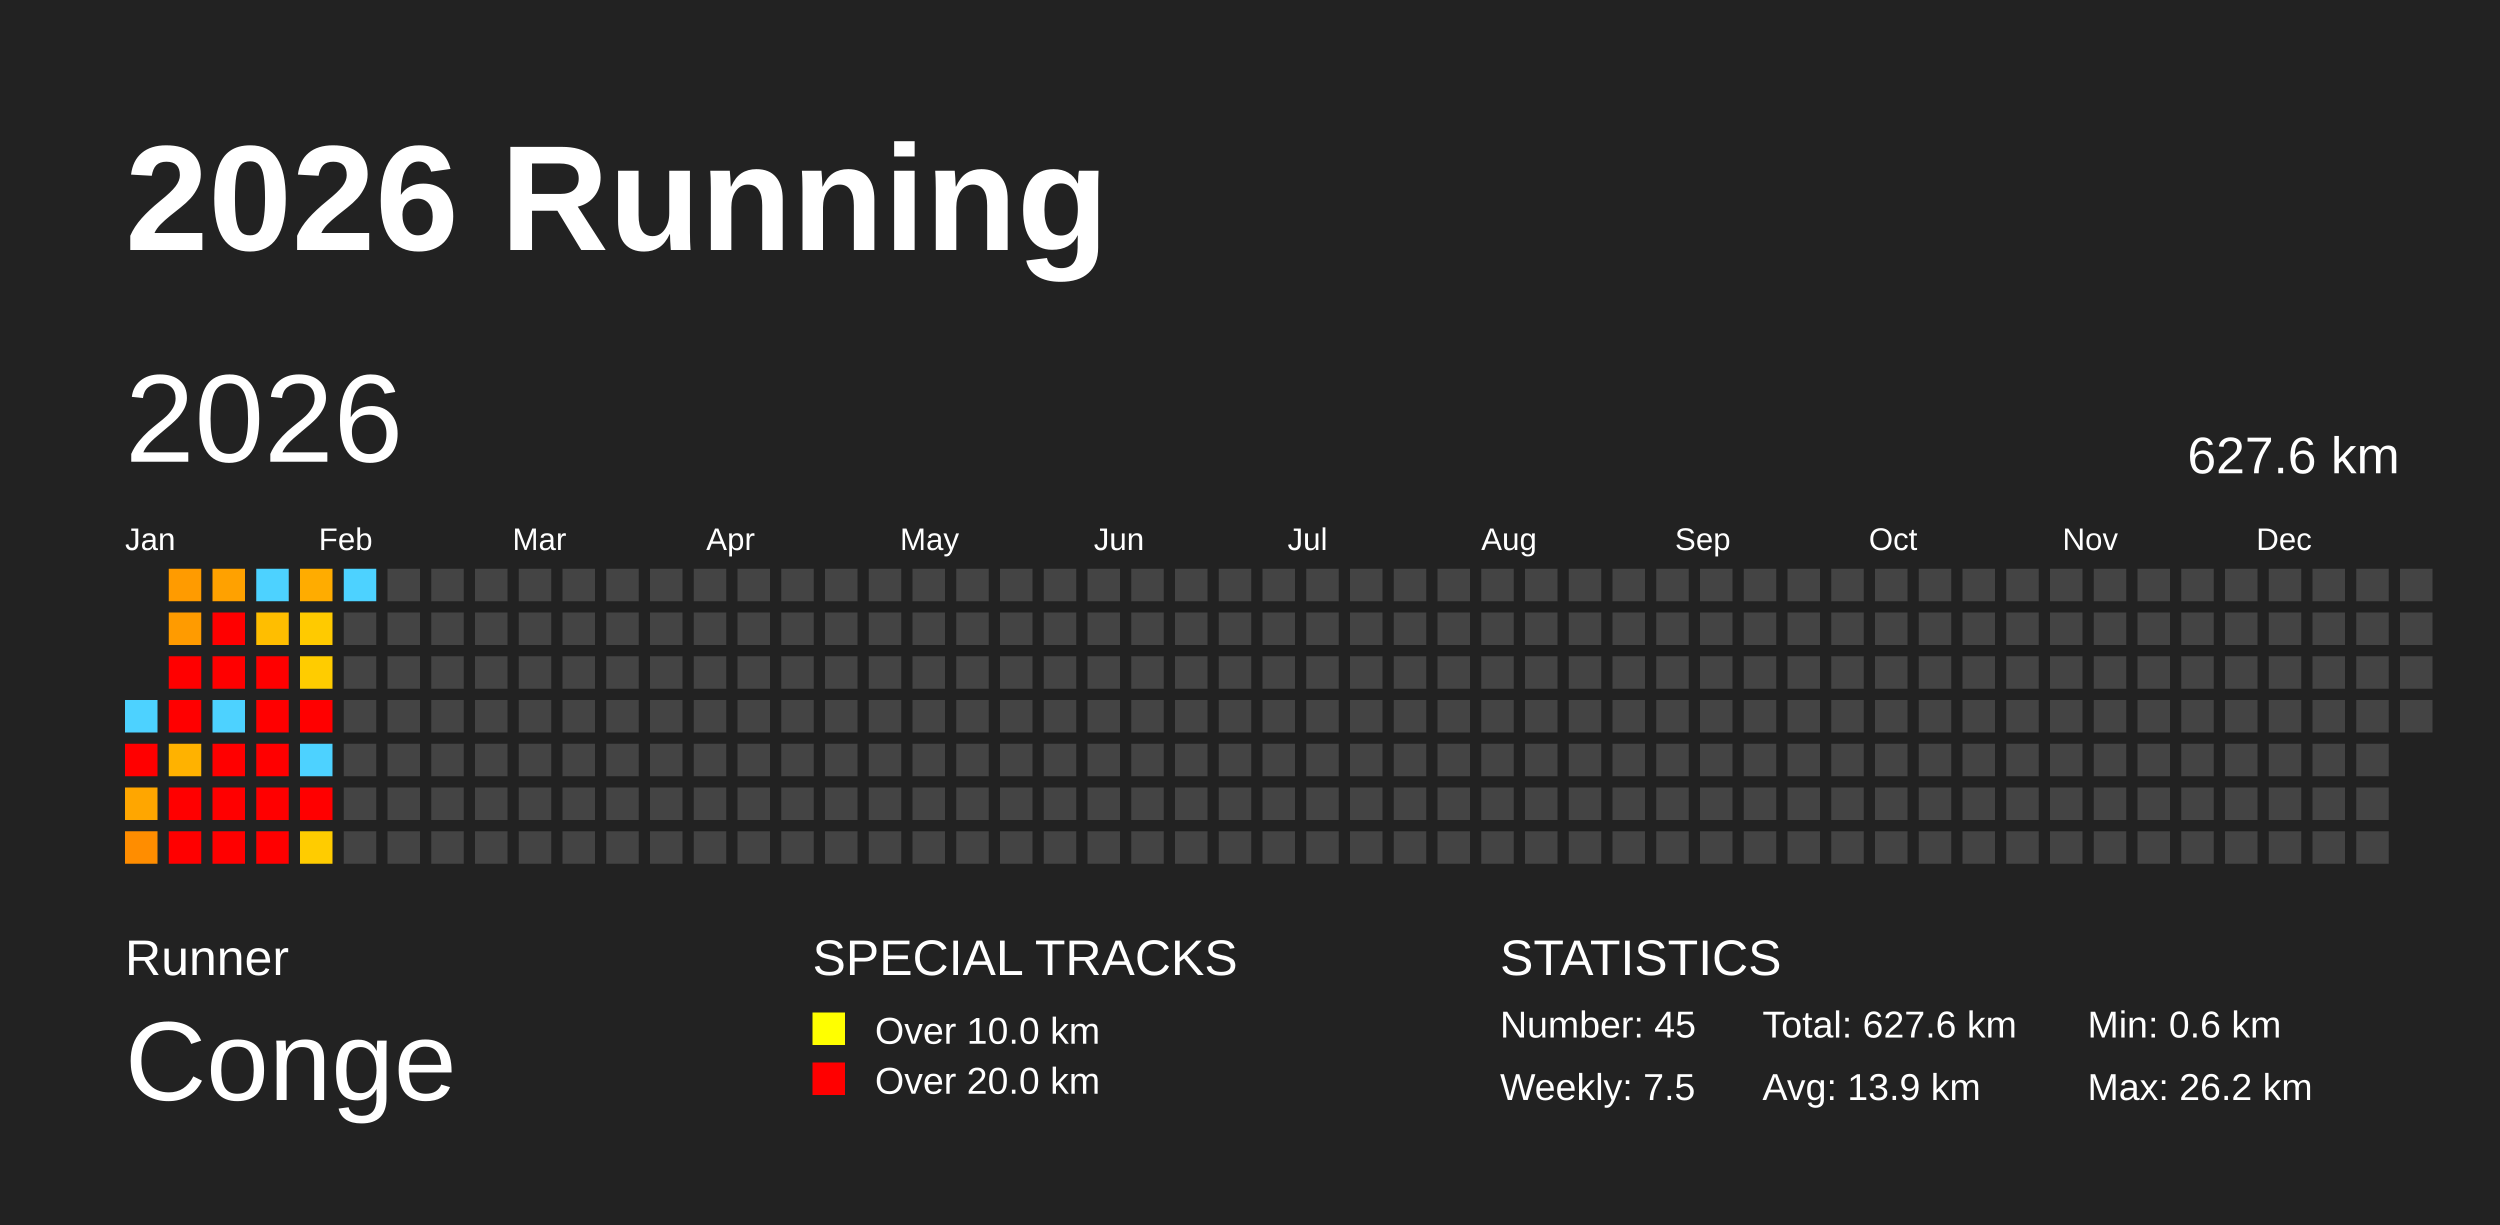
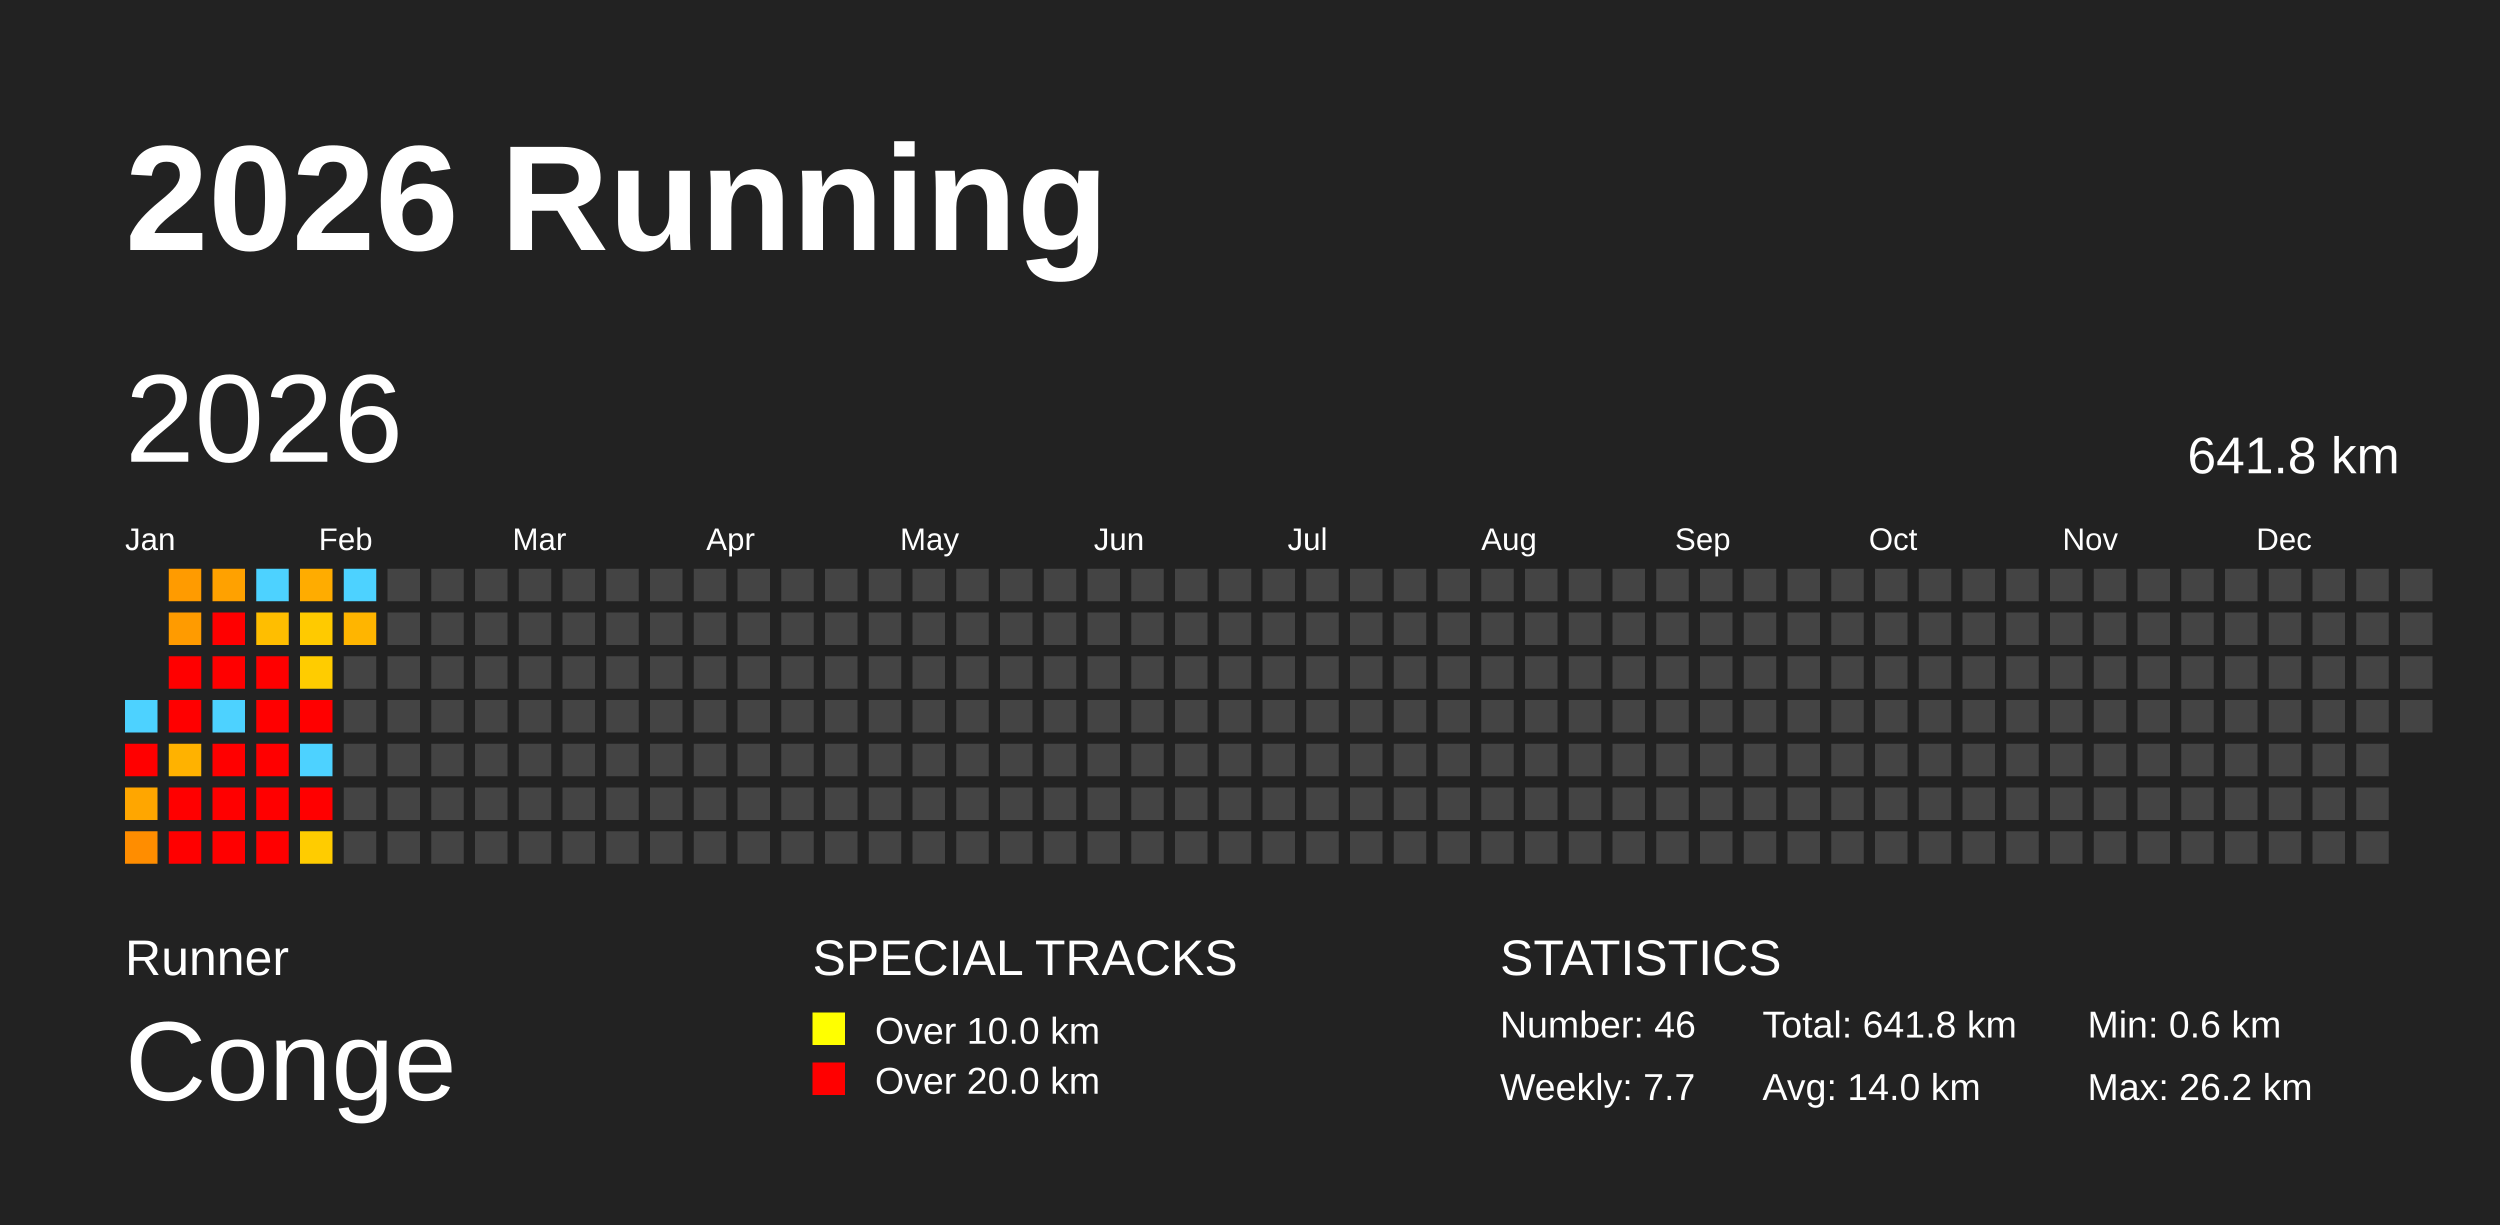
<svg xmlns="http://www.w3.org/2000/svg" baseProfile="full" height="98mm" version="1.1" viewBox="0,0,200,98" width="200mm">
  <defs />
  <rect fill="#222222" height="98" width="200" x="0" y="0" />
  <text fill="#FFFFFF" style="font-size:12px; font-family:Arial; font-weight:bold;" x="10" y="20">2026 Running</text>
  <text fill="#FFFFFF" style="font-size:4px; font-family:Arial" x="10" y="78">Runner</text>
  <text fill="#FFFFFF" style="font-size:9px; font-family:Arial" x="10" y="88">Conge</text>
  <text fill="#FFFFFF" style="font-size:4px; font-family:Arial" x="65" y="78">SPECIAL TRACKS</text>
  <rect fill="yellow" height="2.6" width="2.6" x="65" y="81" />
  <text fill="#FFFFFF" style="font-size:3px; font-family:Arial" x="70" y="83.5">Over 10.0 km</text>
  <rect fill="red" height="2.6" width="2.6" x="65" y="85" />
  <text fill="#FFFFFF" style="font-size:3px; font-family:Arial" x="70" y="87.5">Over 20.0 km</text>
  <text fill="#FFFFFF" style="font-size:4px; font-family:Arial" x="120" y="78">STATISTICS</text>
-   <text fill="#FFFFFF" style="font-size:3px; font-family:Arial" x="120" y="83">Number: 45</text>
-   <text fill="#FFFFFF" style="font-size:3px; font-family:Arial" x="120" y="88">Weekly: 7.5</text>
-   <text fill="#FFFFFF" style="font-size:3px; font-family:Arial" x="141" y="83">Total: 627.6 km</text>
-   <text fill="#FFFFFF" style="font-size:3px; font-family:Arial" x="141" y="88">Avg: 13.9 km</text>
+   <text fill="#FFFFFF" style="font-size:3px; font-family:Arial" x="120" y="83">Number: 46</text>
+   <text fill="#FFFFFF" style="font-size:3px; font-family:Arial" x="120" y="88">Weekly: 7.7</text>
+   <text fill="#FFFFFF" style="font-size:3px; font-family:Arial" x="141" y="83">Total: 641.8 km</text>
+   <text fill="#FFFFFF" style="font-size:3px; font-family:Arial" x="141" y="88">Avg: 14.0 km</text>
  <text fill="#FFFFFF" style="font-size:3px; font-family:Arial" x="167" y="83">Min: 0.6 km</text>
  <text fill="#FFFFFF" style="font-size:3px; font-family:Arial" x="167" y="88">Max: 26.2 km</text>
  <text dominant-baseline="hanging" fill="#FFFFFF" style="font-size:10.0px; font-family:Arial;" x="10" y="30">2026</text>
-   <text dominant-baseline="hanging" fill="#FFFFFF" style="font-size:4.125px; font-family:Arial;" x="175" y="35">627.6 km</text>
+   <text dominant-baseline="hanging" fill="#FFFFFF" style="font-size:4.125px; font-family:Arial;" x="175" y="35">641.8 km</text>
  <text fill="#FFFFFF" style="font-size:2.5px; font-family:Arial" x="10.0" y="44">Jan</text>
  <text fill="#FFFFFF" style="font-size:2.5px; font-family:Arial" x="25.5" y="44">Feb</text>
  <text fill="#FFFFFF" style="font-size:2.5px; font-family:Arial" x="41.0" y="44">Mar</text>
  <text fill="#FFFFFF" style="font-size:2.5px; font-family:Arial" x="56.5" y="44">Apr</text>
  <text fill="#FFFFFF" style="font-size:2.5px; font-family:Arial" x="72.0" y="44">May</text>
  <text fill="#FFFFFF" style="font-size:2.5px; font-family:Arial" x="87.5" y="44">Jun</text>
  <text fill="#FFFFFF" style="font-size:2.5px; font-family:Arial" x="103.0" y="44">Jul</text>
  <text fill="#FFFFFF" style="font-size:2.5px; font-family:Arial" x="118.5" y="44">Aug</text>
  <text fill="#FFFFFF" style="font-size:2.5px; font-family:Arial" x="134.0" y="44">Sep</text>
  <text fill="#FFFFFF" style="font-size:2.5px; font-family:Arial" x="149.5" y="44">Oct</text>
  <text fill="#FFFFFF" style="font-size:2.5px; font-family:Arial" x="165.0" y="44">Nov</text>
  <text fill="#FFFFFF" style="font-size:2.5px; font-family:Arial" x="180.5" y="44">Dec</text>
  <rect fill="#4dd2ff" height="2.6" width="2.6" x="10.0" y="56.0" />
  <rect fill="red" height="2.6" width="2.6" x="10.0" y="59.5" />
  <rect fill="#ffa600" height="2.6" width="2.6" x="10.0" y="63.0" />
  <rect fill="#ff8d00" height="2.6" width="2.6" x="10.0" y="66.5" />
  <rect fill="#ff9b00" height="2.6" width="2.6" x="13.5" y="45.5" />
  <rect fill="#ff9b00" height="2.6" width="2.6" x="13.5" y="49.0" />
  <rect fill="red" height="2.6" width="2.6" x="13.5" y="52.5" />
  <rect fill="red" height="2.6" width="2.6" x="13.5" y="56.0" />
  <rect fill="#ffb200" height="2.6" width="2.6" x="13.5" y="59.5" />
  <rect fill="red" height="2.6" width="2.6" x="13.5" y="63.0" />
  <rect fill="red" height="2.6" width="2.6" x="13.5" y="66.5" />
  <rect fill="#ffa100" height="2.6" width="2.6" x="17.0" y="45.5" />
  <rect fill="red" height="2.6" width="2.6" x="17.0" y="49.0" />
  <rect fill="red" height="2.6" width="2.6" x="17.0" y="52.5" />
  <rect fill="#4dd2ff" height="2.6" width="2.6" x="17.0" y="56.0" />
  <rect fill="red" height="2.6" width="2.6" x="17.0" y="59.5" />
  <rect fill="red" height="2.6" width="2.6" x="17.0" y="63.0" />
  <rect fill="red" height="2.6" width="2.6" x="17.0" y="66.5" />
  <rect fill="#4dd2ff" height="2.6" width="2.6" x="20.5" y="45.5" />
  <rect fill="#ffbe00" height="2.6" width="2.6" x="20.5" y="49.0" />
  <rect fill="red" height="2.6" width="2.6" x="20.5" y="52.5" />
  <rect fill="red" height="2.6" width="2.6" x="20.5" y="56.0" />
  <rect fill="red" height="2.6" width="2.6" x="20.5" y="59.5" />
  <rect fill="red" height="2.6" width="2.6" x="20.5" y="63.0" />
  <rect fill="red" height="2.6" width="2.6" x="20.5" y="66.5" />
  <rect fill="#ffac00" height="2.6" width="2.6" x="24.0" y="45.5" />
  <rect fill="#ffca00" height="2.6" width="2.6" x="24.0" y="49.0" />
  <rect fill="#ffcc00" height="2.6" width="2.6" x="24.0" y="52.5" />
  <rect fill="red" height="2.6" width="2.6" x="24.0" y="56.0" />
  <rect fill="#4dd2ff" height="2.6" width="2.6" x="24.0" y="59.5" />
  <rect fill="red" height="2.6" width="2.6" x="24.0" y="63.0" />
  <rect fill="#ffcc00" height="2.6" width="2.6" x="24.0" y="66.5" />
  <rect fill="#4dd2ff" height="2.6" width="2.6" x="27.5" y="45.5" />
-   <rect fill="#444444" height="2.6" width="2.6" x="27.5" y="49.0" />
+   <rect fill="#ffb500" height="2.6" width="2.6" x="27.5" y="49.0" />
  <rect fill="#444444" height="2.6" width="2.6" x="27.5" y="52.5" />
  <rect fill="#444444" height="2.6" width="2.6" x="27.5" y="56.0" />
  <rect fill="#444444" height="2.6" width="2.6" x="27.5" y="59.5" />
  <rect fill="#444444" height="2.6" width="2.6" x="27.5" y="63.0" />
  <rect fill="#444444" height="2.6" width="2.6" x="27.5" y="66.5" />
  <rect fill="#444444" height="2.6" width="2.6" x="31.0" y="45.5" />
  <rect fill="#444444" height="2.6" width="2.6" x="31.0" y="49.0" />
  <rect fill="#444444" height="2.6" width="2.6" x="31.0" y="52.5" />
  <rect fill="#444444" height="2.6" width="2.6" x="31.0" y="56.0" />
  <rect fill="#444444" height="2.6" width="2.6" x="31.0" y="59.5" />
  <rect fill="#444444" height="2.6" width="2.6" x="31.0" y="63.0" />
  <rect fill="#444444" height="2.6" width="2.6" x="31.0" y="66.5" />
  <rect fill="#444444" height="2.6" width="2.6" x="34.5" y="45.5" />
  <rect fill="#444444" height="2.6" width="2.6" x="34.5" y="49.0" />
  <rect fill="#444444" height="2.6" width="2.6" x="34.5" y="52.5" />
  <rect fill="#444444" height="2.6" width="2.6" x="34.5" y="56.0" />
  <rect fill="#444444" height="2.6" width="2.6" x="34.5" y="59.5" />
  <rect fill="#444444" height="2.6" width="2.6" x="34.5" y="63.0" />
  <rect fill="#444444" height="2.6" width="2.6" x="34.5" y="66.5" />
  <rect fill="#444444" height="2.6" width="2.6" x="38.0" y="45.5" />
  <rect fill="#444444" height="2.6" width="2.6" x="38.0" y="49.0" />
  <rect fill="#444444" height="2.6" width="2.6" x="38.0" y="52.5" />
  <rect fill="#444444" height="2.6" width="2.6" x="38.0" y="56.0" />
  <rect fill="#444444" height="2.6" width="2.6" x="38.0" y="59.5" />
  <rect fill="#444444" height="2.6" width="2.6" x="38.0" y="63.0" />
  <rect fill="#444444" height="2.6" width="2.6" x="38.0" y="66.5" />
  <rect fill="#444444" height="2.6" width="2.6" x="41.5" y="45.5" />
  <rect fill="#444444" height="2.6" width="2.6" x="41.5" y="49.0" />
  <rect fill="#444444" height="2.6" width="2.6" x="41.5" y="52.5" />
  <rect fill="#444444" height="2.6" width="2.6" x="41.5" y="56.0" />
  <rect fill="#444444" height="2.6" width="2.6" x="41.5" y="59.5" />
  <rect fill="#444444" height="2.6" width="2.6" x="41.5" y="63.0" />
  <rect fill="#444444" height="2.6" width="2.6" x="41.5" y="66.5" />
  <rect fill="#444444" height="2.6" width="2.6" x="45.0" y="45.5" />
  <rect fill="#444444" height="2.6" width="2.6" x="45.0" y="49.0" />
  <rect fill="#444444" height="2.6" width="2.6" x="45.0" y="52.5" />
  <rect fill="#444444" height="2.6" width="2.6" x="45.0" y="56.0" />
  <rect fill="#444444" height="2.6" width="2.6" x="45.0" y="59.5" />
  <rect fill="#444444" height="2.6" width="2.6" x="45.0" y="63.0" />
  <rect fill="#444444" height="2.6" width="2.6" x="45.0" y="66.5" />
  <rect fill="#444444" height="2.6" width="2.6" x="48.5" y="45.5" />
  <rect fill="#444444" height="2.6" width="2.6" x="48.5" y="49.0" />
  <rect fill="#444444" height="2.6" width="2.6" x="48.5" y="52.5" />
  <rect fill="#444444" height="2.6" width="2.6" x="48.5" y="56.0" />
  <rect fill="#444444" height="2.6" width="2.6" x="48.5" y="59.5" />
  <rect fill="#444444" height="2.6" width="2.6" x="48.5" y="63.0" />
  <rect fill="#444444" height="2.6" width="2.6" x="48.5" y="66.5" />
  <rect fill="#444444" height="2.6" width="2.6" x="52.0" y="45.5" />
  <rect fill="#444444" height="2.6" width="2.6" x="52.0" y="49.0" />
  <rect fill="#444444" height="2.6" width="2.6" x="52.0" y="52.5" />
  <rect fill="#444444" height="2.6" width="2.6" x="52.0" y="56.0" />
  <rect fill="#444444" height="2.6" width="2.6" x="52.0" y="59.5" />
  <rect fill="#444444" height="2.6" width="2.6" x="52.0" y="63.0" />
  <rect fill="#444444" height="2.6" width="2.6" x="52.0" y="66.5" />
  <rect fill="#444444" height="2.6" width="2.6" x="55.5" y="45.5" />
  <rect fill="#444444" height="2.6" width="2.6" x="55.5" y="49.0" />
  <rect fill="#444444" height="2.6" width="2.6" x="55.5" y="52.5" />
  <rect fill="#444444" height="2.6" width="2.6" x="55.5" y="56.0" />
  <rect fill="#444444" height="2.6" width="2.6" x="55.5" y="59.5" />
  <rect fill="#444444" height="2.6" width="2.6" x="55.5" y="63.0" />
  <rect fill="#444444" height="2.6" width="2.6" x="55.5" y="66.5" />
  <rect fill="#444444" height="2.6" width="2.6" x="59.0" y="45.5" />
  <rect fill="#444444" height="2.6" width="2.6" x="59.0" y="49.0" />
  <rect fill="#444444" height="2.6" width="2.6" x="59.0" y="52.5" />
  <rect fill="#444444" height="2.6" width="2.6" x="59.0" y="56.0" />
  <rect fill="#444444" height="2.6" width="2.6" x="59.0" y="59.5" />
  <rect fill="#444444" height="2.6" width="2.6" x="59.0" y="63.0" />
  <rect fill="#444444" height="2.6" width="2.6" x="59.0" y="66.5" />
  <rect fill="#444444" height="2.6" width="2.6" x="62.5" y="45.5" />
  <rect fill="#444444" height="2.6" width="2.6" x="62.5" y="49.0" />
  <rect fill="#444444" height="2.6" width="2.6" x="62.5" y="52.5" />
  <rect fill="#444444" height="2.6" width="2.6" x="62.5" y="56.0" />
  <rect fill="#444444" height="2.6" width="2.6" x="62.5" y="59.5" />
  <rect fill="#444444" height="2.6" width="2.6" x="62.5" y="63.0" />
  <rect fill="#444444" height="2.6" width="2.6" x="62.5" y="66.5" />
  <rect fill="#444444" height="2.6" width="2.6" x="66.0" y="45.5" />
  <rect fill="#444444" height="2.6" width="2.6" x="66.0" y="49.0" />
  <rect fill="#444444" height="2.6" width="2.6" x="66.0" y="52.5" />
  <rect fill="#444444" height="2.6" width="2.6" x="66.0" y="56.0" />
  <rect fill="#444444" height="2.6" width="2.6" x="66.0" y="59.5" />
  <rect fill="#444444" height="2.6" width="2.6" x="66.0" y="63.0" />
  <rect fill="#444444" height="2.6" width="2.6" x="66.0" y="66.5" />
  <rect fill="#444444" height="2.6" width="2.6" x="69.5" y="45.5" />
  <rect fill="#444444" height="2.6" width="2.6" x="69.5" y="49.0" />
  <rect fill="#444444" height="2.6" width="2.6" x="69.5" y="52.5" />
  <rect fill="#444444" height="2.6" width="2.6" x="69.5" y="56.0" />
  <rect fill="#444444" height="2.6" width="2.6" x="69.5" y="59.5" />
  <rect fill="#444444" height="2.6" width="2.6" x="69.5" y="63.0" />
  <rect fill="#444444" height="2.6" width="2.6" x="69.5" y="66.5" />
  <rect fill="#444444" height="2.6" width="2.6" x="73.0" y="45.5" />
  <rect fill="#444444" height="2.6" width="2.6" x="73.0" y="49.0" />
  <rect fill="#444444" height="2.6" width="2.6" x="73.0" y="52.5" />
  <rect fill="#444444" height="2.6" width="2.6" x="73.0" y="56.0" />
  <rect fill="#444444" height="2.6" width="2.6" x="73.0" y="59.5" />
  <rect fill="#444444" height="2.6" width="2.6" x="73.0" y="63.0" />
  <rect fill="#444444" height="2.6" width="2.6" x="73.0" y="66.5" />
  <rect fill="#444444" height="2.6" width="2.6" x="76.5" y="45.5" />
  <rect fill="#444444" height="2.6" width="2.6" x="76.5" y="49.0" />
  <rect fill="#444444" height="2.6" width="2.6" x="76.5" y="52.5" />
  <rect fill="#444444" height="2.6" width="2.6" x="76.5" y="56.0" />
  <rect fill="#444444" height="2.6" width="2.6" x="76.5" y="59.5" />
  <rect fill="#444444" height="2.6" width="2.6" x="76.5" y="63.0" />
  <rect fill="#444444" height="2.6" width="2.6" x="76.5" y="66.5" />
  <rect fill="#444444" height="2.6" width="2.6" x="80.0" y="45.5" />
  <rect fill="#444444" height="2.6" width="2.6" x="80.0" y="49.0" />
  <rect fill="#444444" height="2.6" width="2.6" x="80.0" y="52.5" />
  <rect fill="#444444" height="2.6" width="2.6" x="80.0" y="56.0" />
  <rect fill="#444444" height="2.6" width="2.6" x="80.0" y="59.5" />
  <rect fill="#444444" height="2.6" width="2.6" x="80.0" y="63.0" />
  <rect fill="#444444" height="2.6" width="2.6" x="80.0" y="66.5" />
  <rect fill="#444444" height="2.6" width="2.6" x="83.5" y="45.5" />
  <rect fill="#444444" height="2.6" width="2.6" x="83.5" y="49.0" />
  <rect fill="#444444" height="2.6" width="2.6" x="83.5" y="52.5" />
  <rect fill="#444444" height="2.6" width="2.6" x="83.5" y="56.0" />
  <rect fill="#444444" height="2.6" width="2.6" x="83.5" y="59.5" />
  <rect fill="#444444" height="2.6" width="2.6" x="83.5" y="63.0" />
  <rect fill="#444444" height="2.6" width="2.6" x="83.5" y="66.5" />
  <rect fill="#444444" height="2.6" width="2.6" x="87.0" y="45.5" />
  <rect fill="#444444" height="2.6" width="2.6" x="87.0" y="49.0" />
  <rect fill="#444444" height="2.6" width="2.6" x="87.0" y="52.5" />
  <rect fill="#444444" height="2.6" width="2.6" x="87.0" y="56.0" />
  <rect fill="#444444" height="2.6" width="2.6" x="87.0" y="59.5" />
  <rect fill="#444444" height="2.6" width="2.6" x="87.0" y="63.0" />
  <rect fill="#444444" height="2.6" width="2.6" x="87.0" y="66.5" />
  <rect fill="#444444" height="2.6" width="2.6" x="90.5" y="45.5" />
  <rect fill="#444444" height="2.6" width="2.6" x="90.5" y="49.0" />
  <rect fill="#444444" height="2.6" width="2.6" x="90.5" y="52.5" />
  <rect fill="#444444" height="2.6" width="2.6" x="90.5" y="56.0" />
  <rect fill="#444444" height="2.6" width="2.6" x="90.5" y="59.5" />
  <rect fill="#444444" height="2.6" width="2.6" x="90.5" y="63.0" />
  <rect fill="#444444" height="2.6" width="2.6" x="90.5" y="66.5" />
  <rect fill="#444444" height="2.6" width="2.6" x="94.0" y="45.5" />
  <rect fill="#444444" height="2.6" width="2.6" x="94.0" y="49.0" />
  <rect fill="#444444" height="2.6" width="2.6" x="94.0" y="52.5" />
  <rect fill="#444444" height="2.6" width="2.6" x="94.0" y="56.0" />
  <rect fill="#444444" height="2.6" width="2.6" x="94.0" y="59.5" />
  <rect fill="#444444" height="2.6" width="2.6" x="94.0" y="63.0" />
  <rect fill="#444444" height="2.6" width="2.6" x="94.0" y="66.5" />
  <rect fill="#444444" height="2.6" width="2.6" x="97.5" y="45.5" />
  <rect fill="#444444" height="2.6" width="2.6" x="97.5" y="49.0" />
  <rect fill="#444444" height="2.6" width="2.6" x="97.5" y="52.5" />
  <rect fill="#444444" height="2.6" width="2.6" x="97.5" y="56.0" />
  <rect fill="#444444" height="2.6" width="2.6" x="97.5" y="59.5" />
  <rect fill="#444444" height="2.6" width="2.6" x="97.5" y="63.0" />
  <rect fill="#444444" height="2.6" width="2.6" x="97.5" y="66.5" />
  <rect fill="#444444" height="2.6" width="2.6" x="101.0" y="45.5" />
  <rect fill="#444444" height="2.6" width="2.6" x="101.0" y="49.0" />
  <rect fill="#444444" height="2.6" width="2.6" x="101.0" y="52.5" />
  <rect fill="#444444" height="2.6" width="2.6" x="101.0" y="56.0" />
  <rect fill="#444444" height="2.6" width="2.6" x="101.0" y="59.5" />
  <rect fill="#444444" height="2.6" width="2.6" x="101.0" y="63.0" />
  <rect fill="#444444" height="2.6" width="2.6" x="101.0" y="66.5" />
  <rect fill="#444444" height="2.6" width="2.6" x="104.5" y="45.5" />
  <rect fill="#444444" height="2.6" width="2.6" x="104.5" y="49.0" />
  <rect fill="#444444" height="2.6" width="2.6" x="104.5" y="52.5" />
  <rect fill="#444444" height="2.6" width="2.6" x="104.5" y="56.0" />
  <rect fill="#444444" height="2.6" width="2.6" x="104.5" y="59.5" />
  <rect fill="#444444" height="2.6" width="2.6" x="104.5" y="63.0" />
  <rect fill="#444444" height="2.6" width="2.6" x="104.5" y="66.5" />
  <rect fill="#444444" height="2.6" width="2.6" x="108.0" y="45.5" />
  <rect fill="#444444" height="2.6" width="2.6" x="108.0" y="49.0" />
  <rect fill="#444444" height="2.6" width="2.6" x="108.0" y="52.5" />
  <rect fill="#444444" height="2.6" width="2.6" x="108.0" y="56.0" />
  <rect fill="#444444" height="2.6" width="2.6" x="108.0" y="59.5" />
  <rect fill="#444444" height="2.6" width="2.6" x="108.0" y="63.0" />
  <rect fill="#444444" height="2.6" width="2.6" x="108.0" y="66.5" />
  <rect fill="#444444" height="2.6" width="2.6" x="111.5" y="45.5" />
  <rect fill="#444444" height="2.6" width="2.6" x="111.5" y="49.0" />
  <rect fill="#444444" height="2.6" width="2.6" x="111.5" y="52.5" />
  <rect fill="#444444" height="2.6" width="2.6" x="111.5" y="56.0" />
  <rect fill="#444444" height="2.6" width="2.6" x="111.5" y="59.5" />
  <rect fill="#444444" height="2.6" width="2.6" x="111.5" y="63.0" />
  <rect fill="#444444" height="2.6" width="2.6" x="111.5" y="66.5" />
  <rect fill="#444444" height="2.6" width="2.6" x="115.0" y="45.5" />
  <rect fill="#444444" height="2.6" width="2.6" x="115.0" y="49.0" />
  <rect fill="#444444" height="2.6" width="2.6" x="115.0" y="52.5" />
  <rect fill="#444444" height="2.6" width="2.6" x="115.0" y="56.0" />
  <rect fill="#444444" height="2.6" width="2.6" x="115.0" y="59.5" />
  <rect fill="#444444" height="2.6" width="2.6" x="115.0" y="63.0" />
  <rect fill="#444444" height="2.6" width="2.6" x="115.0" y="66.5" />
  <rect fill="#444444" height="2.6" width="2.6" x="118.5" y="45.5" />
  <rect fill="#444444" height="2.6" width="2.6" x="118.5" y="49.0" />
  <rect fill="#444444" height="2.6" width="2.6" x="118.5" y="52.5" />
  <rect fill="#444444" height="2.6" width="2.6" x="118.5" y="56.0" />
  <rect fill="#444444" height="2.6" width="2.6" x="118.5" y="59.5" />
  <rect fill="#444444" height="2.6" width="2.6" x="118.5" y="63.0" />
  <rect fill="#444444" height="2.6" width="2.6" x="118.5" y="66.5" />
  <rect fill="#444444" height="2.6" width="2.6" x="122.0" y="45.5" />
  <rect fill="#444444" height="2.6" width="2.6" x="122.0" y="49.0" />
  <rect fill="#444444" height="2.6" width="2.6" x="122.0" y="52.5" />
  <rect fill="#444444" height="2.6" width="2.6" x="122.0" y="56.0" />
  <rect fill="#444444" height="2.6" width="2.6" x="122.0" y="59.5" />
  <rect fill="#444444" height="2.6" width="2.6" x="122.0" y="63.0" />
  <rect fill="#444444" height="2.6" width="2.6" x="122.0" y="66.5" />
  <rect fill="#444444" height="2.6" width="2.6" x="125.5" y="45.5" />
  <rect fill="#444444" height="2.6" width="2.6" x="125.5" y="49.0" />
  <rect fill="#444444" height="2.6" width="2.6" x="125.5" y="52.5" />
  <rect fill="#444444" height="2.6" width="2.6" x="125.5" y="56.0" />
  <rect fill="#444444" height="2.6" width="2.6" x="125.5" y="59.5" />
  <rect fill="#444444" height="2.6" width="2.6" x="125.5" y="63.0" />
  <rect fill="#444444" height="2.6" width="2.6" x="125.5" y="66.5" />
  <rect fill="#444444" height="2.6" width="2.6" x="129.0" y="45.5" />
  <rect fill="#444444" height="2.6" width="2.6" x="129.0" y="49.0" />
  <rect fill="#444444" height="2.6" width="2.6" x="129.0" y="52.5" />
  <rect fill="#444444" height="2.6" width="2.6" x="129.0" y="56.0" />
  <rect fill="#444444" height="2.6" width="2.6" x="129.0" y="59.5" />
  <rect fill="#444444" height="2.6" width="2.6" x="129.0" y="63.0" />
  <rect fill="#444444" height="2.6" width="2.6" x="129.0" y="66.5" />
  <rect fill="#444444" height="2.6" width="2.6" x="132.5" y="45.5" />
  <rect fill="#444444" height="2.6" width="2.6" x="132.5" y="49.0" />
  <rect fill="#444444" height="2.6" width="2.6" x="132.5" y="52.5" />
  <rect fill="#444444" height="2.6" width="2.6" x="132.5" y="56.0" />
  <rect fill="#444444" height="2.6" width="2.6" x="132.5" y="59.5" />
  <rect fill="#444444" height="2.6" width="2.6" x="132.5" y="63.0" />
  <rect fill="#444444" height="2.6" width="2.6" x="132.5" y="66.5" />
  <rect fill="#444444" height="2.6" width="2.6" x="136.0" y="45.5" />
  <rect fill="#444444" height="2.6" width="2.6" x="136.0" y="49.0" />
  <rect fill="#444444" height="2.6" width="2.6" x="136.0" y="52.5" />
  <rect fill="#444444" height="2.6" width="2.6" x="136.0" y="56.0" />
  <rect fill="#444444" height="2.6" width="2.6" x="136.0" y="59.5" />
  <rect fill="#444444" height="2.6" width="2.6" x="136.0" y="63.0" />
  <rect fill="#444444" height="2.6" width="2.6" x="136.0" y="66.5" />
  <rect fill="#444444" height="2.6" width="2.6" x="139.5" y="45.5" />
  <rect fill="#444444" height="2.6" width="2.6" x="139.5" y="49.0" />
  <rect fill="#444444" height="2.6" width="2.6" x="139.5" y="52.5" />
  <rect fill="#444444" height="2.6" width="2.6" x="139.5" y="56.0" />
  <rect fill="#444444" height="2.6" width="2.6" x="139.5" y="59.5" />
  <rect fill="#444444" height="2.6" width="2.6" x="139.5" y="63.0" />
  <rect fill="#444444" height="2.6" width="2.6" x="139.5" y="66.5" />
  <rect fill="#444444" height="2.6" width="2.6" x="143.0" y="45.5" />
  <rect fill="#444444" height="2.6" width="2.6" x="143.0" y="49.0" />
  <rect fill="#444444" height="2.6" width="2.6" x="143.0" y="52.5" />
  <rect fill="#444444" height="2.6" width="2.6" x="143.0" y="56.0" />
  <rect fill="#444444" height="2.6" width="2.6" x="143.0" y="59.5" />
  <rect fill="#444444" height="2.6" width="2.6" x="143.0" y="63.0" />
  <rect fill="#444444" height="2.6" width="2.6" x="143.0" y="66.5" />
  <rect fill="#444444" height="2.6" width="2.6" x="146.5" y="45.5" />
  <rect fill="#444444" height="2.6" width="2.6" x="146.5" y="49.0" />
  <rect fill="#444444" height="2.6" width="2.6" x="146.5" y="52.5" />
  <rect fill="#444444" height="2.6" width="2.6" x="146.5" y="56.0" />
  <rect fill="#444444" height="2.6" width="2.6" x="146.5" y="59.5" />
  <rect fill="#444444" height="2.6" width="2.6" x="146.5" y="63.0" />
  <rect fill="#444444" height="2.6" width="2.6" x="146.5" y="66.5" />
  <rect fill="#444444" height="2.6" width="2.6" x="150.0" y="45.5" />
  <rect fill="#444444" height="2.6" width="2.6" x="150.0" y="49.0" />
  <rect fill="#444444" height="2.6" width="2.6" x="150.0" y="52.5" />
  <rect fill="#444444" height="2.6" width="2.6" x="150.0" y="56.0" />
  <rect fill="#444444" height="2.6" width="2.6" x="150.0" y="59.5" />
  <rect fill="#444444" height="2.6" width="2.6" x="150.0" y="63.0" />
  <rect fill="#444444" height="2.6" width="2.6" x="150.0" y="66.5" />
  <rect fill="#444444" height="2.6" width="2.6" x="153.5" y="45.5" />
  <rect fill="#444444" height="2.6" width="2.6" x="153.5" y="49.0" />
  <rect fill="#444444" height="2.6" width="2.6" x="153.5" y="52.5" />
  <rect fill="#444444" height="2.6" width="2.6" x="153.5" y="56.0" />
  <rect fill="#444444" height="2.6" width="2.6" x="153.5" y="59.5" />
  <rect fill="#444444" height="2.6" width="2.6" x="153.5" y="63.0" />
  <rect fill="#444444" height="2.6" width="2.6" x="153.5" y="66.5" />
  <rect fill="#444444" height="2.6" width="2.6" x="157.0" y="45.5" />
  <rect fill="#444444" height="2.6" width="2.6" x="157.0" y="49.0" />
  <rect fill="#444444" height="2.6" width="2.6" x="157.0" y="52.5" />
  <rect fill="#444444" height="2.6" width="2.6" x="157.0" y="56.0" />
  <rect fill="#444444" height="2.6" width="2.6" x="157.0" y="59.5" />
  <rect fill="#444444" height="2.6" width="2.6" x="157.0" y="63.0" />
  <rect fill="#444444" height="2.6" width="2.6" x="157.0" y="66.5" />
  <rect fill="#444444" height="2.6" width="2.6" x="160.5" y="45.5" />
  <rect fill="#444444" height="2.6" width="2.6" x="160.5" y="49.0" />
  <rect fill="#444444" height="2.6" width="2.6" x="160.5" y="52.5" />
  <rect fill="#444444" height="2.6" width="2.6" x="160.5" y="56.0" />
  <rect fill="#444444" height="2.6" width="2.6" x="160.5" y="59.5" />
  <rect fill="#444444" height="2.6" width="2.6" x="160.5" y="63.0" />
  <rect fill="#444444" height="2.6" width="2.6" x="160.5" y="66.5" />
  <rect fill="#444444" height="2.6" width="2.6" x="164.0" y="45.5" />
  <rect fill="#444444" height="2.6" width="2.6" x="164.0" y="49.0" />
  <rect fill="#444444" height="2.6" width="2.6" x="164.0" y="52.5" />
  <rect fill="#444444" height="2.6" width="2.6" x="164.0" y="56.0" />
  <rect fill="#444444" height="2.6" width="2.6" x="164.0" y="59.5" />
  <rect fill="#444444" height="2.6" width="2.6" x="164.0" y="63.0" />
  <rect fill="#444444" height="2.6" width="2.6" x="164.0" y="66.5" />
  <rect fill="#444444" height="2.6" width="2.6" x="167.5" y="45.5" />
  <rect fill="#444444" height="2.6" width="2.6" x="167.5" y="49.0" />
  <rect fill="#444444" height="2.6" width="2.6" x="167.5" y="52.5" />
  <rect fill="#444444" height="2.6" width="2.6" x="167.5" y="56.0" />
  <rect fill="#444444" height="2.6" width="2.6" x="167.5" y="59.5" />
  <rect fill="#444444" height="2.6" width="2.6" x="167.5" y="63.0" />
  <rect fill="#444444" height="2.6" width="2.6" x="167.5" y="66.5" />
  <rect fill="#444444" height="2.6" width="2.6" x="171.0" y="45.5" />
  <rect fill="#444444" height="2.6" width="2.6" x="171.0" y="49.0" />
  <rect fill="#444444" height="2.6" width="2.6" x="171.0" y="52.5" />
  <rect fill="#444444" height="2.6" width="2.6" x="171.0" y="56.0" />
  <rect fill="#444444" height="2.6" width="2.6" x="171.0" y="59.5" />
  <rect fill="#444444" height="2.6" width="2.6" x="171.0" y="63.0" />
  <rect fill="#444444" height="2.6" width="2.6" x="171.0" y="66.5" />
  <rect fill="#444444" height="2.6" width="2.6" x="174.5" y="45.5" />
  <rect fill="#444444" height="2.6" width="2.6" x="174.5" y="49.0" />
  <rect fill="#444444" height="2.6" width="2.6" x="174.5" y="52.5" />
  <rect fill="#444444" height="2.6" width="2.6" x="174.5" y="56.0" />
  <rect fill="#444444" height="2.6" width="2.6" x="174.5" y="59.5" />
  <rect fill="#444444" height="2.6" width="2.6" x="174.5" y="63.0" />
  <rect fill="#444444" height="2.6" width="2.6" x="174.5" y="66.5" />
  <rect fill="#444444" height="2.6" width="2.6" x="178.0" y="45.5" />
  <rect fill="#444444" height="2.6" width="2.6" x="178.0" y="49.0" />
  <rect fill="#444444" height="2.6" width="2.6" x="178.0" y="52.5" />
  <rect fill="#444444" height="2.6" width="2.6" x="178.0" y="56.0" />
  <rect fill="#444444" height="2.6" width="2.6" x="178.0" y="59.5" />
  <rect fill="#444444" height="2.6" width="2.6" x="178.0" y="63.0" />
  <rect fill="#444444" height="2.6" width="2.6" x="178.0" y="66.5" />
  <rect fill="#444444" height="2.6" width="2.6" x="181.5" y="45.5" />
  <rect fill="#444444" height="2.6" width="2.6" x="181.5" y="49.0" />
  <rect fill="#444444" height="2.6" width="2.6" x="181.5" y="52.5" />
  <rect fill="#444444" height="2.6" width="2.6" x="181.5" y="56.0" />
  <rect fill="#444444" height="2.6" width="2.6" x="181.5" y="59.5" />
  <rect fill="#444444" height="2.6" width="2.6" x="181.5" y="63.0" />
  <rect fill="#444444" height="2.6" width="2.6" x="181.5" y="66.5" />
  <rect fill="#444444" height="2.6" width="2.6" x="185.0" y="45.5" />
  <rect fill="#444444" height="2.6" width="2.6" x="185.0" y="49.0" />
  <rect fill="#444444" height="2.6" width="2.6" x="185.0" y="52.5" />
  <rect fill="#444444" height="2.6" width="2.6" x="185.0" y="56.0" />
  <rect fill="#444444" height="2.6" width="2.6" x="185.0" y="59.5" />
  <rect fill="#444444" height="2.6" width="2.6" x="185.0" y="63.0" />
  <rect fill="#444444" height="2.6" width="2.6" x="185.0" y="66.5" />
  <rect fill="#444444" height="2.6" width="2.6" x="188.5" y="45.5" />
  <rect fill="#444444" height="2.6" width="2.6" x="188.5" y="49.0" />
  <rect fill="#444444" height="2.6" width="2.6" x="188.5" y="52.5" />
  <rect fill="#444444" height="2.6" width="2.6" x="188.5" y="56.0" />
  <rect fill="#444444" height="2.6" width="2.6" x="188.5" y="59.5" />
  <rect fill="#444444" height="2.6" width="2.6" x="188.5" y="63.0" />
  <rect fill="#444444" height="2.6" width="2.6" x="188.5" y="66.5" />
  <rect fill="#444444" height="2.6" width="2.6" x="192.0" y="45.5" />
  <rect fill="#444444" height="2.6" width="2.6" x="192.0" y="49.0" />
  <rect fill="#444444" height="2.6" width="2.6" x="192.0" y="52.5" />
  <rect fill="#444444" height="2.6" width="2.6" x="192.0" y="56.0" />
</svg>
